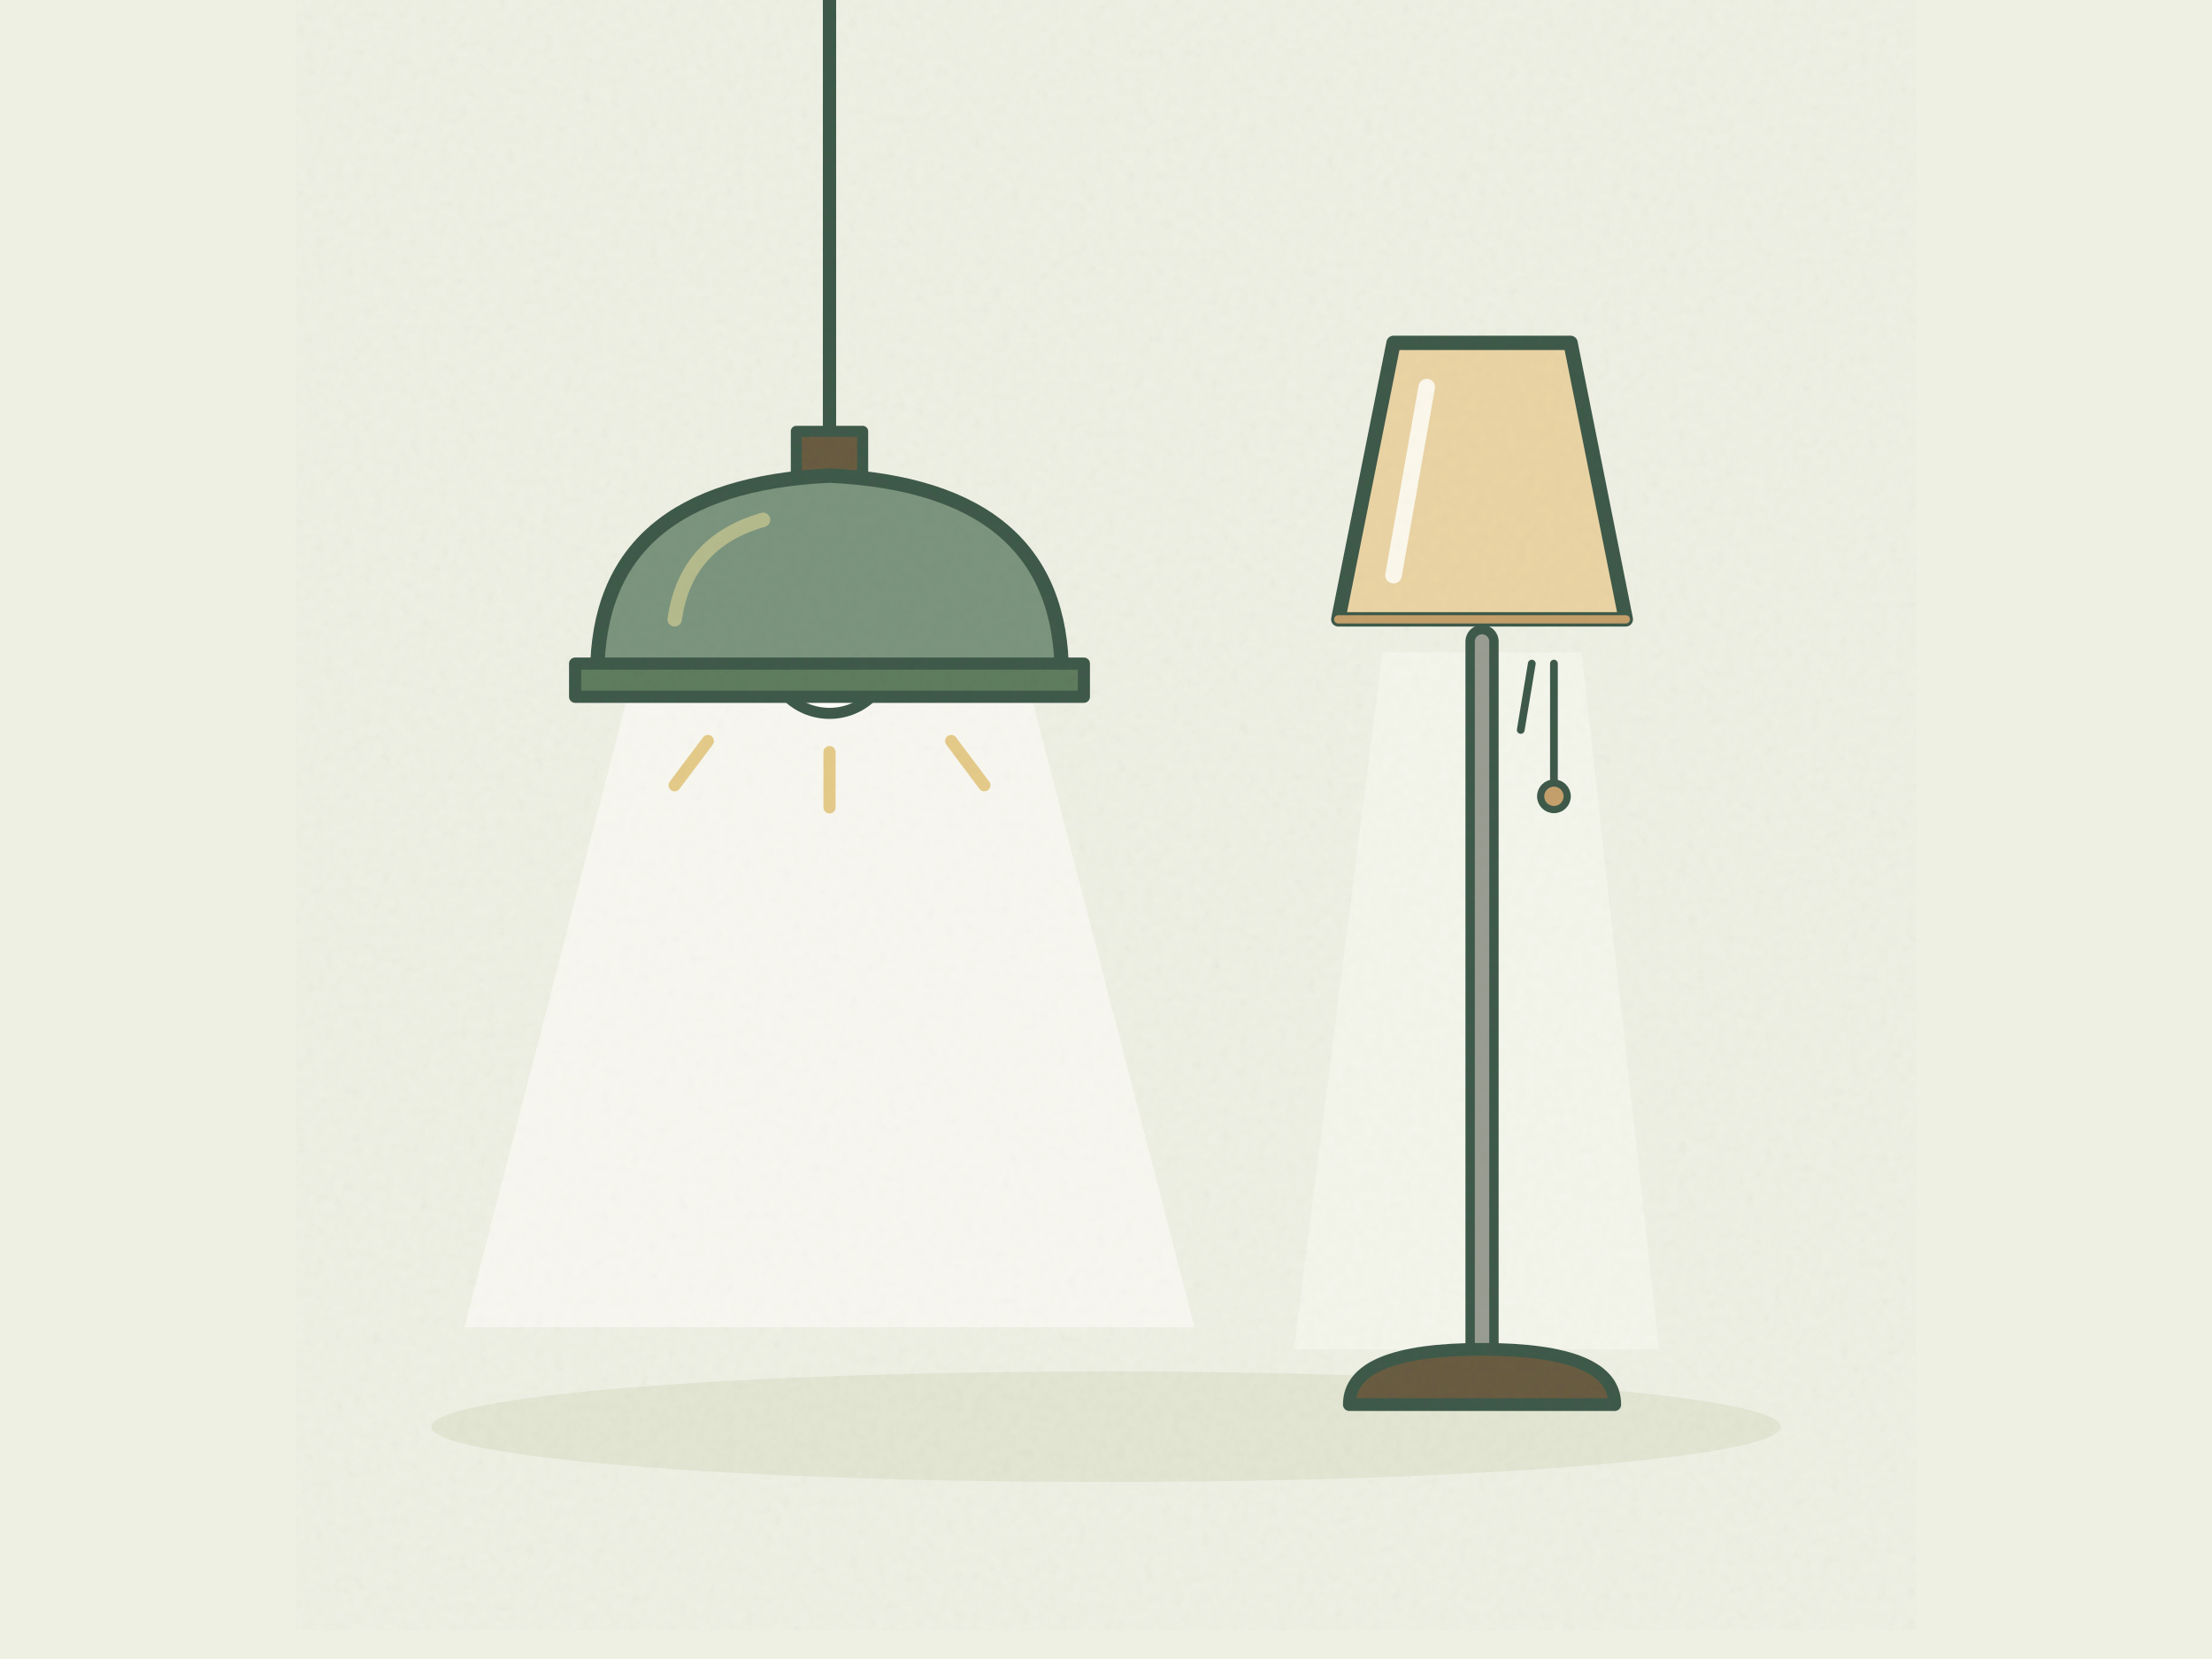
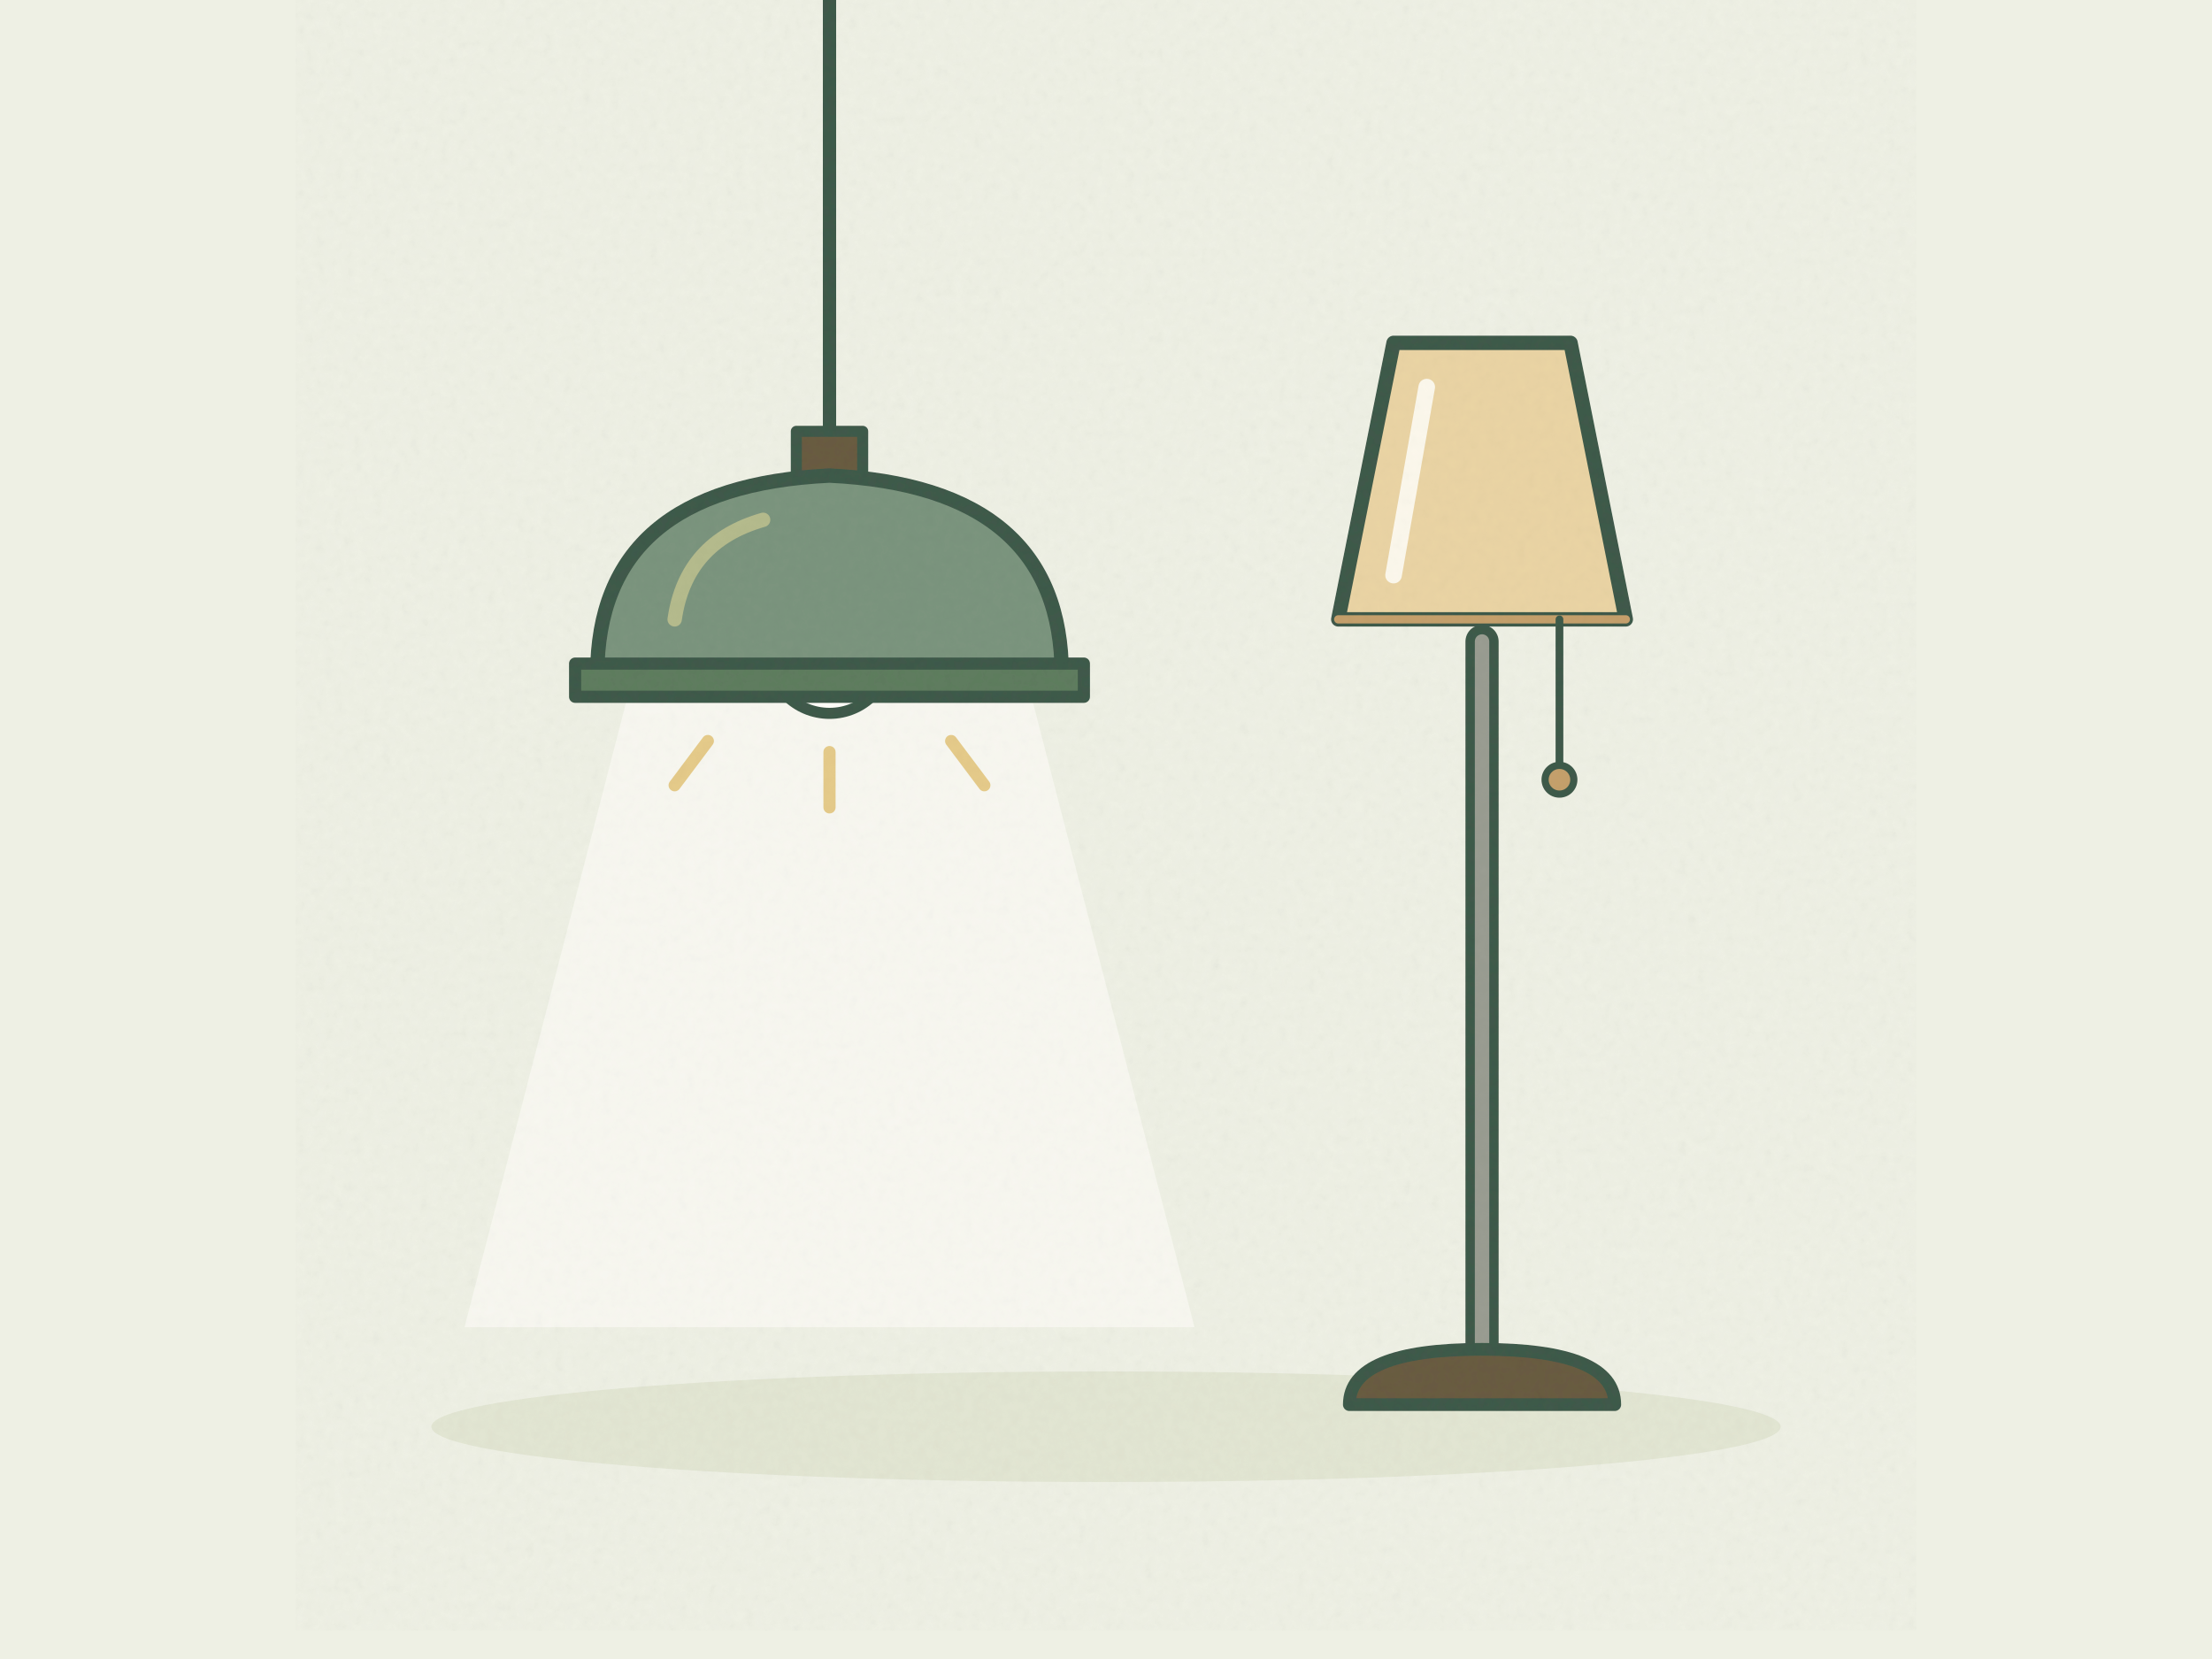
<svg xmlns="http://www.w3.org/2000/svg" width="400" height="300" viewBox="0 0 400 300">
  <defs>
    <filter id="grain">
      <feTurbulence type="fractalNoise" baseFrequency="0.58" numOctaves="3" stitchTiles="stitch" />
      <feColorMatrix type="saturate" values="0" />
      <feComponentTransfer>
        <feFuncA type="linear" slope="0.08" />
      </feComponentTransfer>
      <feBlend mode="multiply" in2="SourceGraphic" />
    </filter>
  </defs>
  <rect width="400" height="300" fill="#eef0e4" />
  <g filter="url(#grain)">
    <ellipse cx="200" cy="258" rx="122" ry="10" fill="#dce0ca" opacity=".66" />
    <g stroke="#405a4b" stroke-linecap="round" stroke-linejoin="round">
      <path d="M114 124L84 240H216L186 124Z" fill="#fffef9" stroke="none" opacity=".55" />
      <path d="M150 0V78" fill="none" stroke-width="2.4" />
      <path d="M144 78H156V88H144Z" fill="#695b43" stroke-width="2" />
      <path d="M150 118m-11 0a11 11 0 0 0 22 0Z" fill="#fffef9" stroke-width="2" />
      <path d="M108 122Q108 88 150 86Q192 88 192 122Z" fill="#7c947e" stroke-width="2.6" />
      <path d="M104 120H196V126H104Z" fill="#5f7d5f" stroke-width="2.2" />
      <path d="M122 112Q124 98 138 94" fill="none" stroke="#b5bb8d" stroke-width="2.6" />
      <path d="M150 136V146M128 134L122 142M172 134L178 142" fill="none" stroke="#e5cb8a" stroke-width="2.2" />
-       <path d="M250 118L234 244H300L286 118Z" fill="#fffef9" stroke="none" opacity=".35" />
      <path d="M268 116V246" fill="none" stroke-width="6" />
      <path d="M268 116V246" fill="none" stroke="#9a9d92" stroke-width="2.6" />
      <path d="M244 254Q244 244 268 244Q292 244 292 254Z" fill="#695b43" stroke-width="2.3" />
      <path d="M242 112L252 62H284L294 112Z" fill="#ead4a4" stroke-width="2.6" />
      <path d="M258 70L252 104" fill="none" stroke="#fffef9" stroke-width="3" opacity=".85" />
      <path d="M242 112H294" fill="none" stroke="#c5a06c" stroke-width="1.5" />
-       <path d="M277 120L275 132M281 120L281 142" fill="none" stroke-width="1.4" />
-       <circle cx="281" cy="144" r="2.4" fill="#c5a06c" stroke-width="1.3" />
+       <path d="M282 112V138" fill="none" stroke-width="1.4" />
+       <circle cx="282" cy="141" r="2.6" fill="#c5a06c" stroke-width="1.3" />
    </g>
  </g>
</svg>
